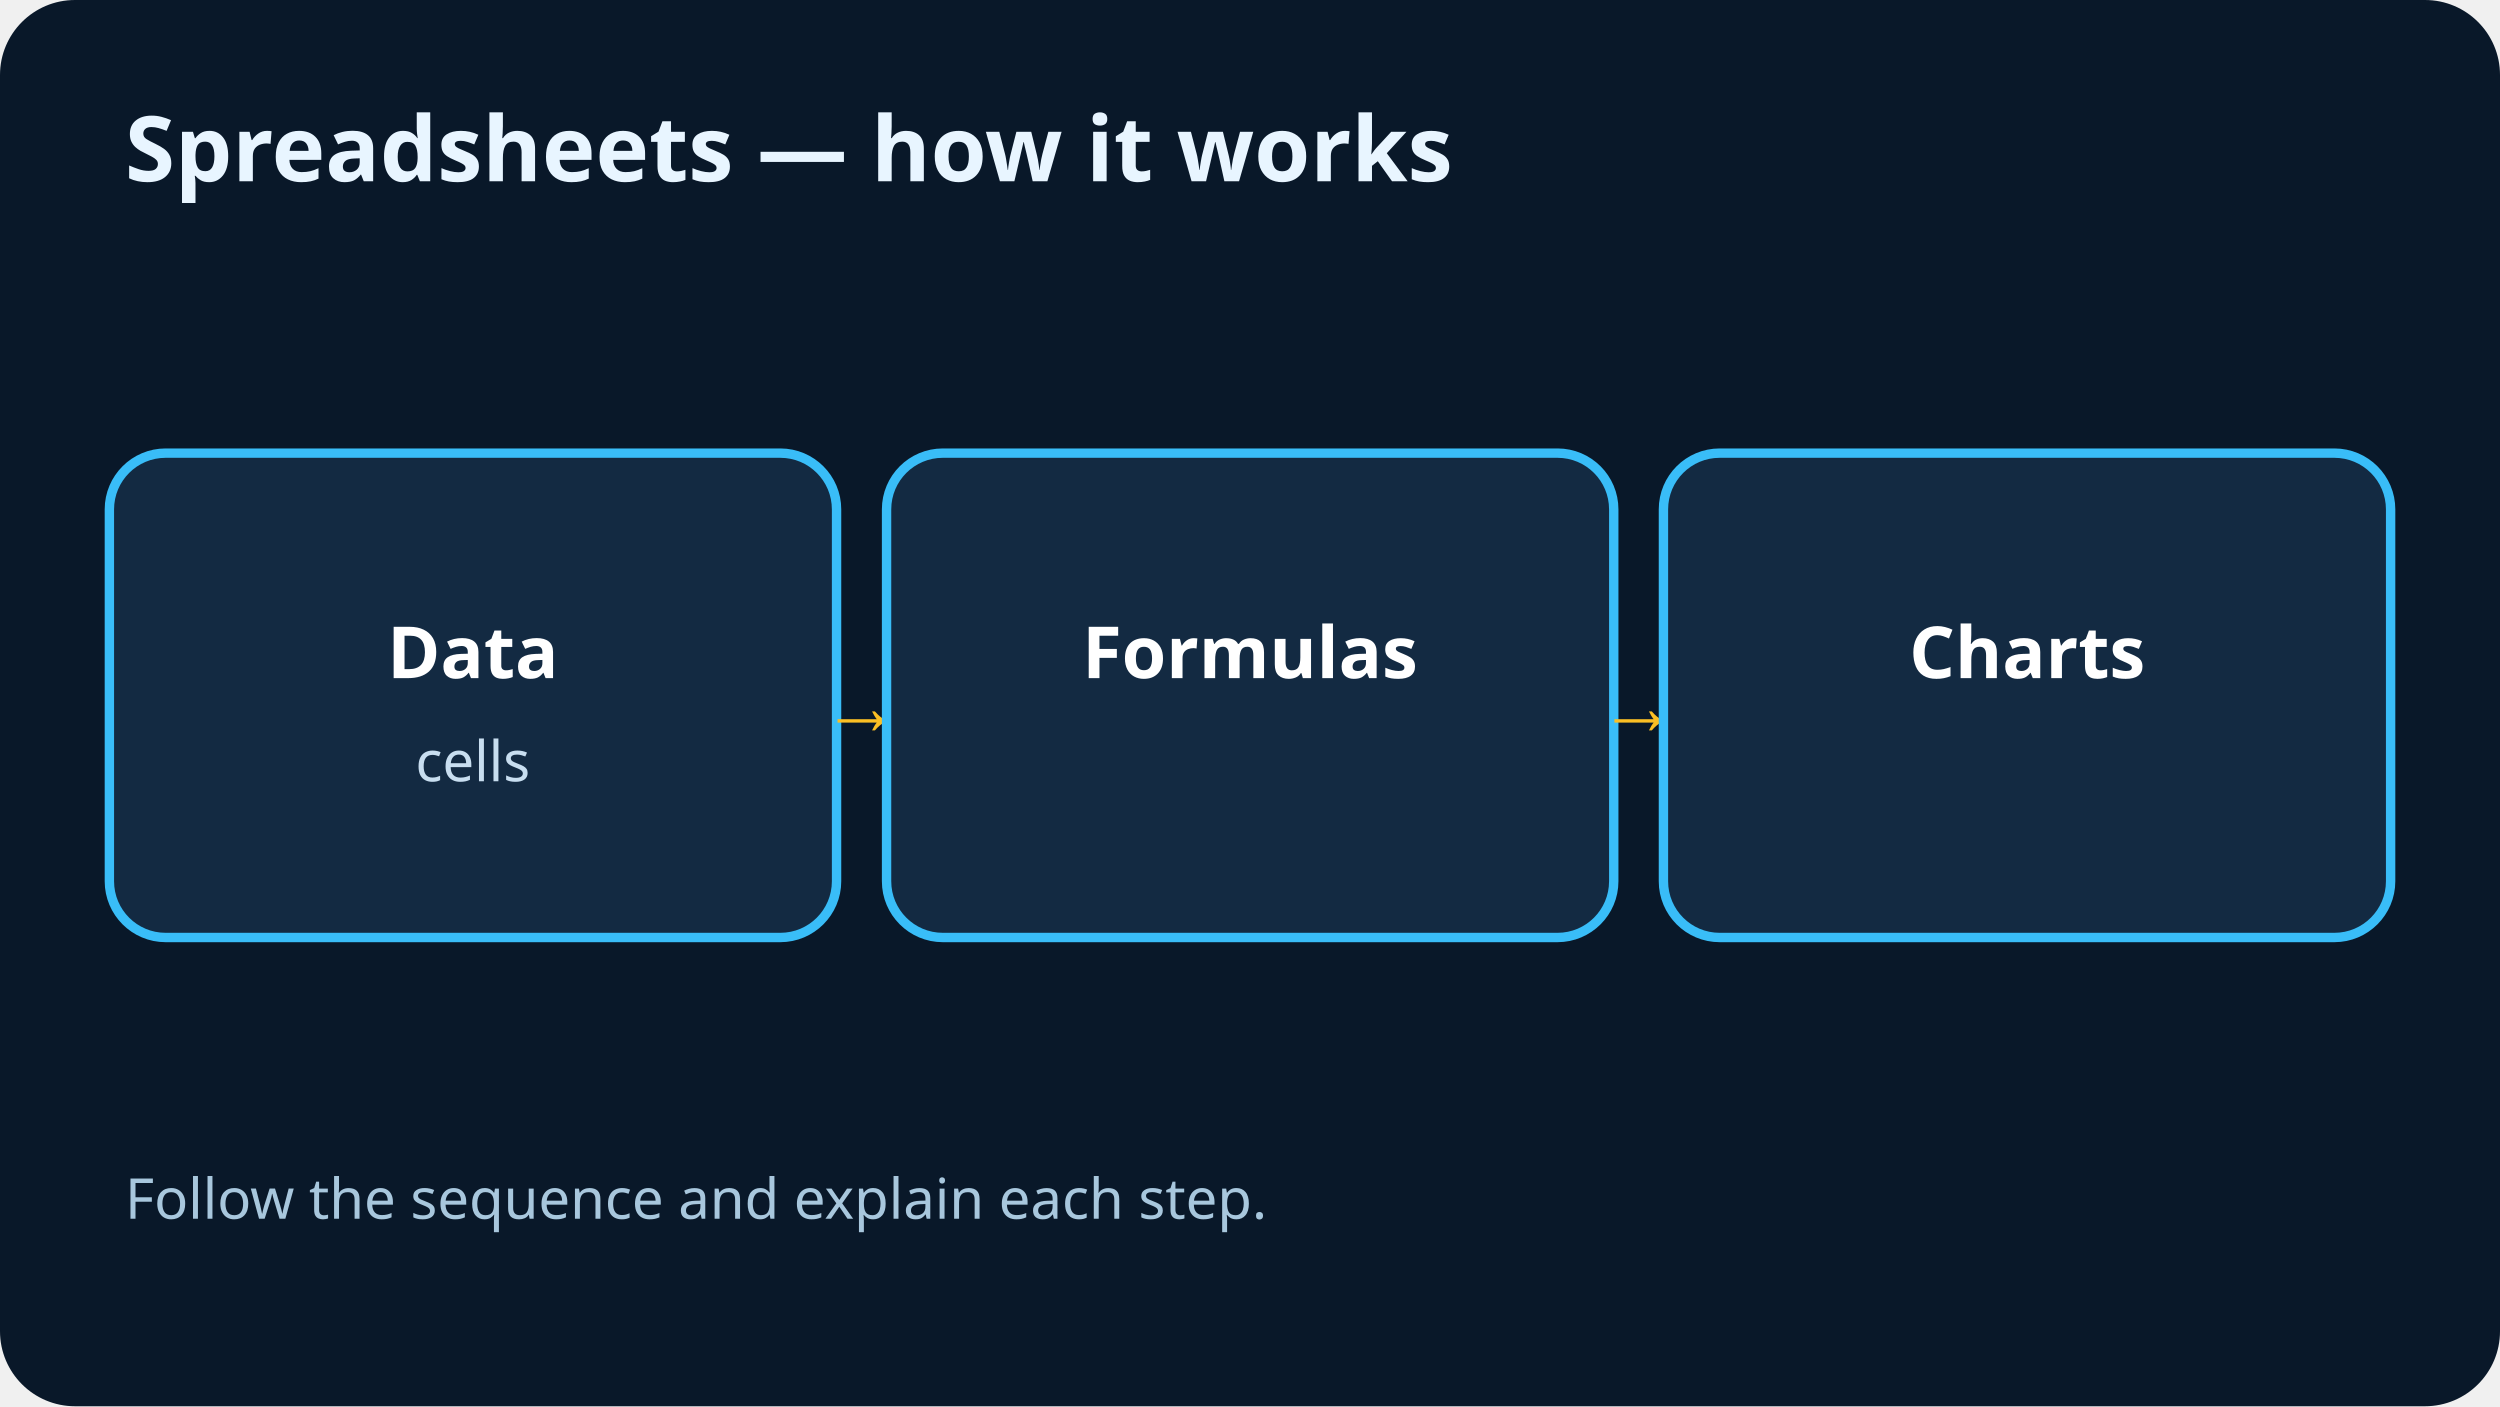
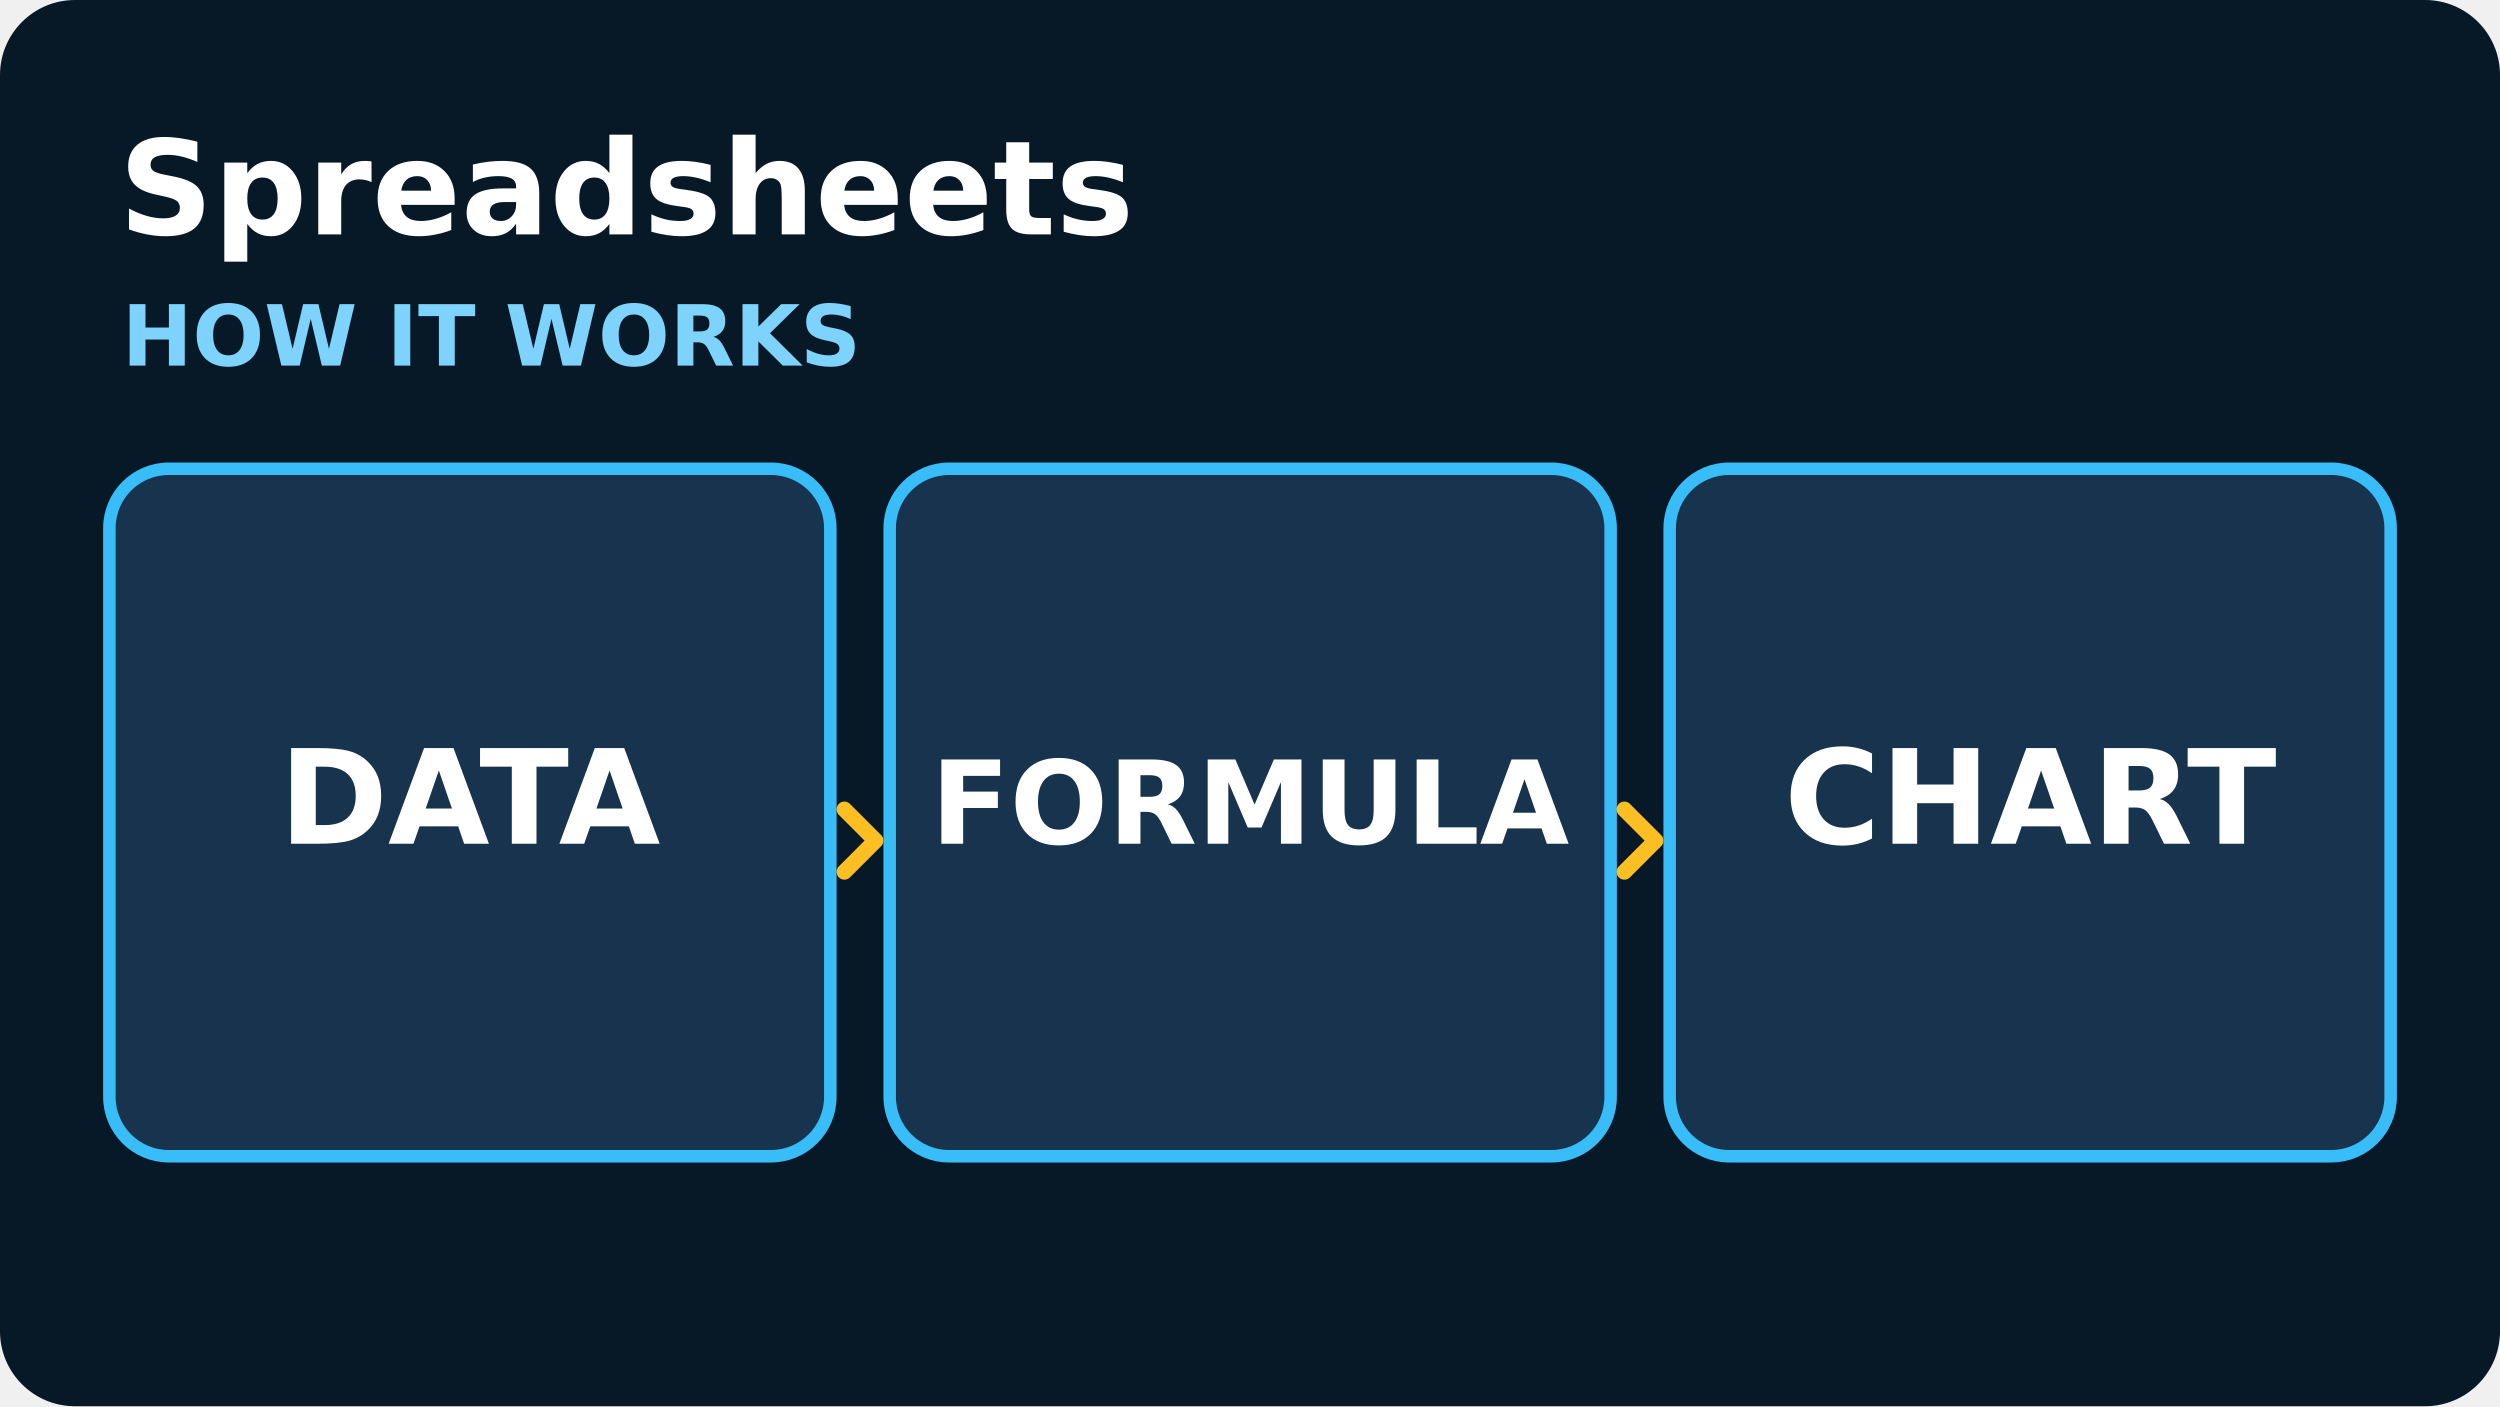
- <svg xmlns="http://www.w3.org/2000/svg" viewBox="0 0 800 450" role="img" aria-label="Spreadsheets diagram">
-   <rect width="800" height="450" rx="24" fill="#091829" />
-   <text x="40" y="58" fill="#e8f5ff" font-size="29" font-family="system-ui" font-weight="bold">Spreadsheets — how it works</text>
-   <rect x="35.0" y="145" width="232.7" height="155" rx="18" fill="#132a42" stroke="#39bdf8" stroke-width="3" />
-   <text x="151.3" y="217" text-anchor="middle" fill="white" font-family="system-ui" font-weight="bold" font-size="23">Data</text>
-   <text x="151.3" y="250" text-anchor="middle" fill="#c8def0" font-family="system-ui" font-size="18">cells</text>
-   <text x="275.7" y="235" text-anchor="middle" fill="#fbbf24" font-size="26">→</text>
-   <rect x="283.7" y="145" width="232.7" height="155" rx="18" fill="#132a42" stroke="#39bdf8" stroke-width="3" />
-   <text x="400.0" y="217" text-anchor="middle" fill="white" font-family="system-ui" font-weight="bold" font-size="23">Formulas</text>
-   <text x="524.3" y="235" text-anchor="middle" fill="#fbbf24" font-size="26">→</text>
-   <rect x="532.3" y="145" width="232.7" height="155" rx="18" fill="#132a42" stroke="#39bdf8" stroke-width="3" />
-   <text x="648.7" y="217" text-anchor="middle" fill="white" font-family="system-ui" font-weight="bold" font-size="23">Charts</text>
-   <text x="40" y="390" fill="#a8c7dd" font-family="system-ui" font-size="18">Follow the sequence and explain each step.</text>
+ <svg xmlns="http://www.w3.org/2000/svg" viewBox="0 0 800 450" role="img" aria-label="Spreadsheets how it works">
+   <rect width="800" height="450" rx="24" fill="#071827" />
+   <text x="38" y="75" fill="#ffffff" font-size="42" font-family="DejaVu Sans,Arial,sans-serif" font-weight="bold">Spreadsheets</text>
+   <text x="39" y="117" fill="#7dd3fc" font-size="27" font-family="DejaVu Sans,Arial,sans-serif" font-weight="bold">HOW IT WORKS</text>
+   <rect x="35.0" y="150" width="230.7" height="220" rx="19" fill="#17334d" stroke="#38bdf8" stroke-width="4" />
+   <text x="150.3" y="270" text-anchor="middle" fill="#ffffff" font-family="DejaVu Sans,Arial,sans-serif" font-weight="bold" font-size="42">DATA</text>
+   <path d="M 270.2 259 L 280.2 269 L 270.2 279" fill="none" stroke="#fbbf24" stroke-width="5" stroke-linecap="round" stroke-linejoin="round" />
+   <rect x="284.7" y="150" width="230.7" height="220" rx="19" fill="#17334d" stroke="#38bdf8" stroke-width="4" />
+   <text x="400.0" y="270" text-anchor="middle" fill="#ffffff" font-family="DejaVu Sans,Arial,sans-serif" font-weight="bold" font-size="37">FORMULA</text>
+   <path d="M 519.8 259 L 529.8 269 L 519.8 279" fill="none" stroke="#fbbf24" stroke-width="5" stroke-linecap="round" stroke-linejoin="round" />
+   <rect x="534.3" y="150" width="230.7" height="220" rx="19" fill="#17334d" stroke="#38bdf8" stroke-width="4" />
+   <text x="649.7" y="270" text-anchor="middle" fill="#ffffff" font-family="DejaVu Sans,Arial,sans-serif" font-weight="bold" font-size="42">CHART</text>
</svg>
